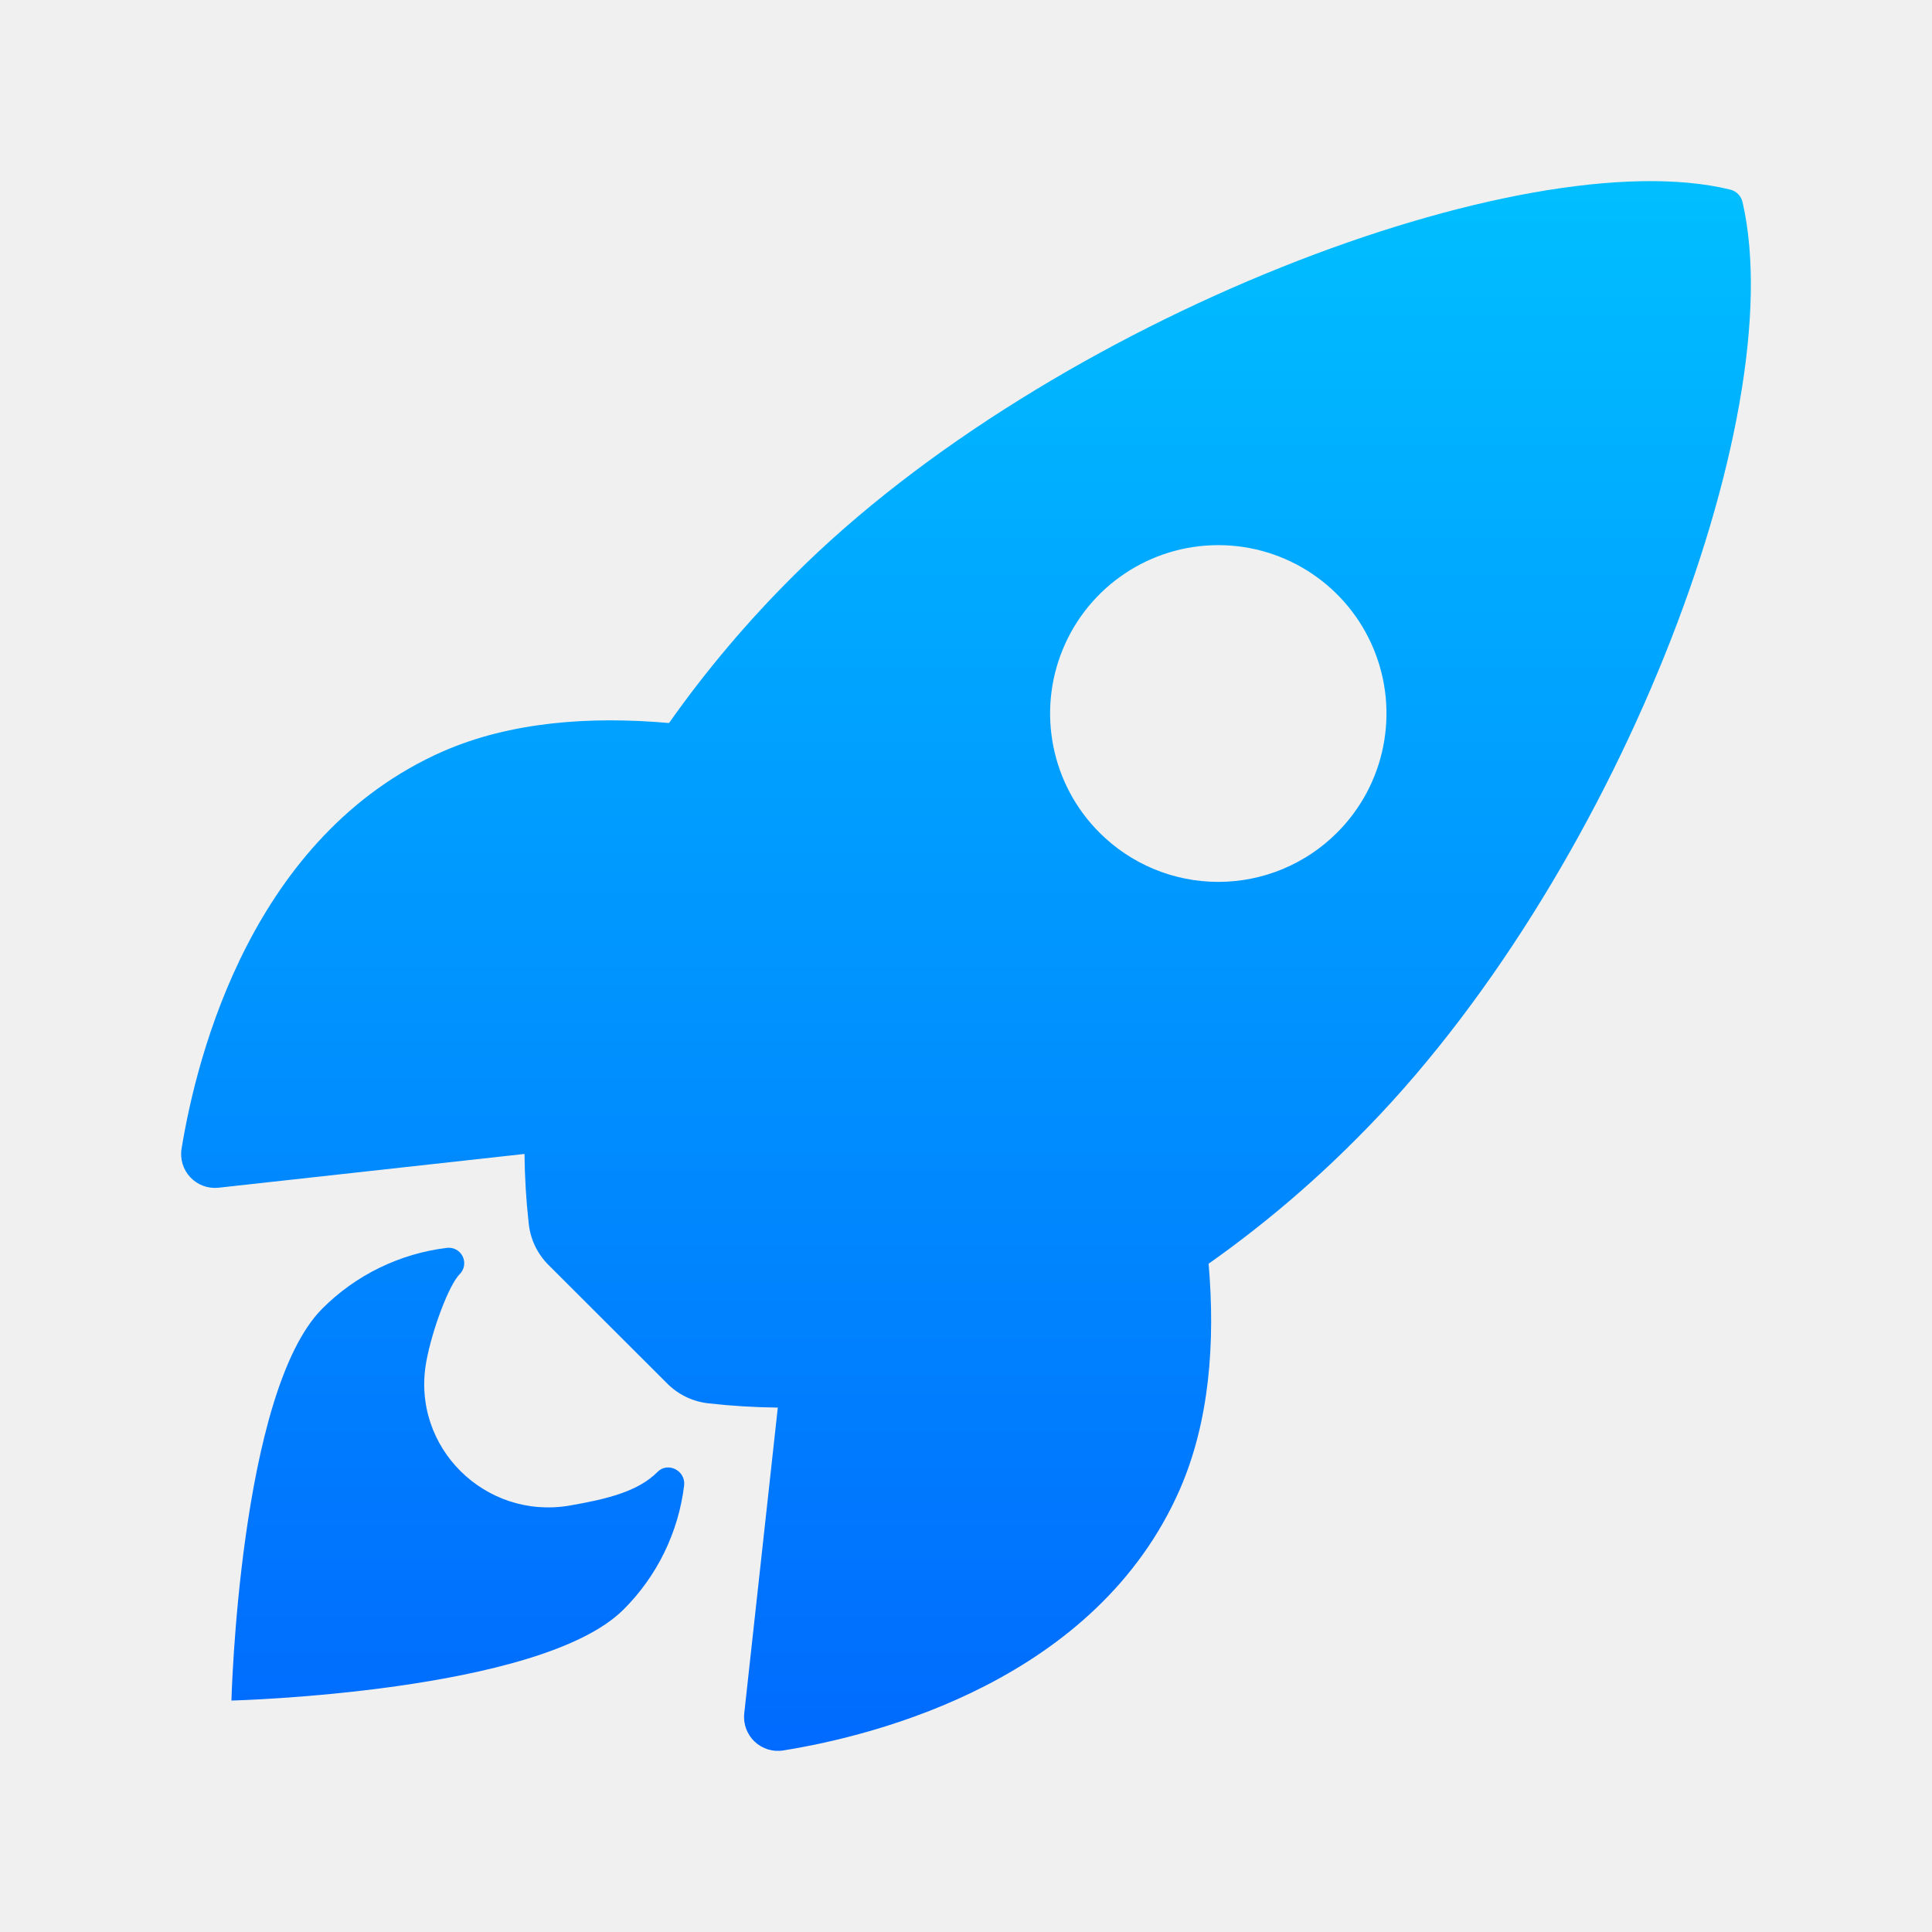
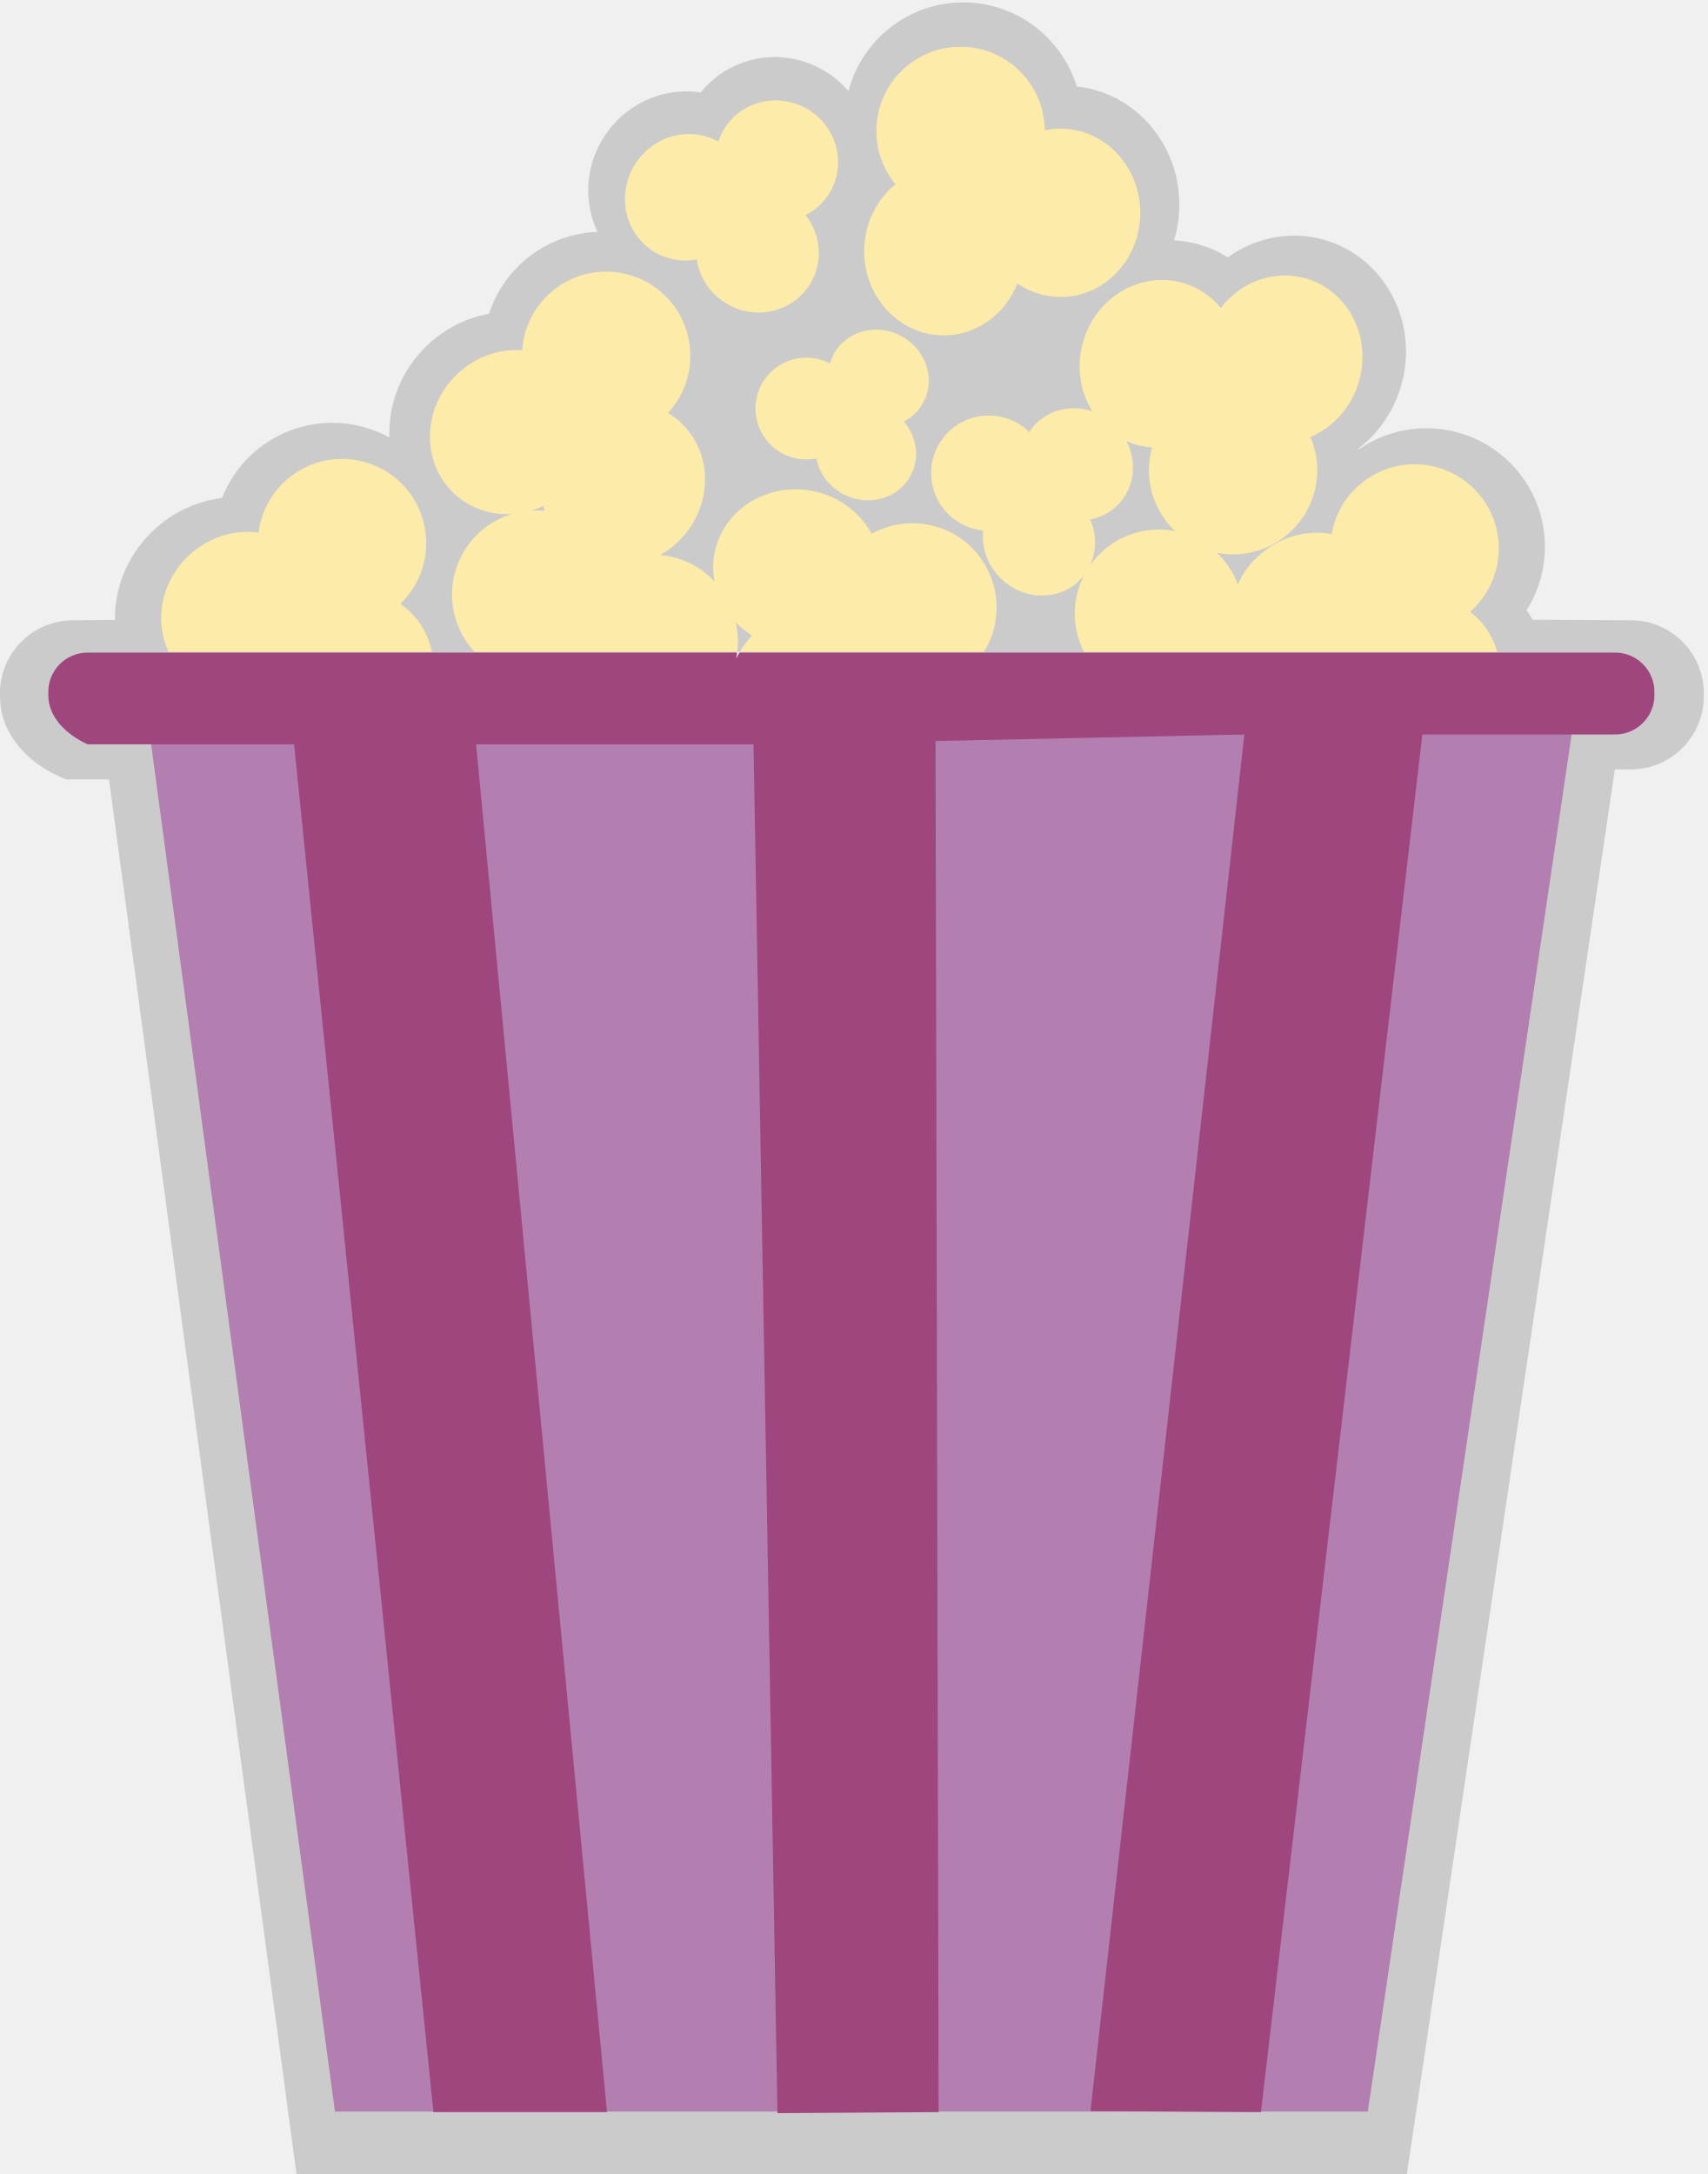
- <svg xmlns="http://www.w3.org/2000/svg" viewBox="0 0 192 192">
-   <linearGradient id="a" x1="50%" x2="50%" y1="0%" y2="100%">
-     <stop offset="0" stop-color="#00bfff" />
-     <stop offset="1" stop-color="#006afe" />
-   </linearGradient>
-   <path d="m60.892 39.18c25.531-25.544 72.656-43.33 93.051-38.339.624.149 1.106.646 1.236 1.276 4.91 21.428-12.759 67.543-38.37 93.048-4.53 4.56-9.448 8.716-14.698 12.422.676 7.842.077 15.684-2.848 22.4-8.284 18.95-30.065 24.467-39.401 25.966-1.038.175-2.097-.146-2.863-.868-.766-.722-1.15-1.762-1.037-2.809l3.336-30.392c-2.279-.023-4.556-.161-6.822-.415-1.582-.155-3.059-.857-4.179-1.987l-11.773-11.756c-1.13-1.119-1.832-2.599-1.985-4.182-.254-2.28-.393-4.572-.414-6.866l-30.403 3.356c-1.047.114-2.086-.269-2.808-1.036-.722-.767-1.042-1.829-.866-2.867 1.536-9.362 7.048-31.124 25.981-39.465 6.71-2.928 14.583-3.51 22.457-2.813 3.702-5.243 7.853-10.152 12.407-14.673zm-34.499 66.834c.656-.089 1.296.252 1.587.846.291.595.169 1.309-.304 1.773-1.055 1.055-2.749 5.544-3.322 8.747-1.501 8.448 5.877 15.669 14.233 14.245 3.719-.643 6.809-1.396 8.735-3.326 1.012-1.058 2.802-.183 2.671 1.287-.562 4.68-2.683 9.034-6.021 12.361-8.264 8.272-38.972 9.053-38.972 9.053s.78-30.695 9.044-38.967c3.329-3.328 7.676-5.447 12.349-6.019zm76.679-69.839c-6.761 0-12.857 4.077-15.443 10.33s-1.154 13.449 3.628 18.233c3.132 3.139 7.383 4.903 11.815 4.903 4.432 0 8.683-1.764 11.815-4.903 4.783-4.784 6.215-11.98 3.628-18.233-2.586-6.253-8.682-10.33-15.443-10.33z" fill="url(#a)" transform="translate(18 18)" />
+ <svg xmlns="http://www.w3.org/2000/svg" width="150" height="191" viewBox="0 0 150 191" fill="none">
+   <path d="M26.047 191L9.576 68.475H5.78L5.215 68.218C1.95 66.741 0 64.114 0 61.192V60.9C0 57.37 2.872 54.499 6.401 54.499L10.102 54.465C10.051 51.603 11.219 48.738 13.457 46.619C15.147 45.018 17.258 44.026 19.502 43.757C20.058 42.343 20.921 41.056 22.035 40C23.979 38.16 26.523 37.146 29.199 37.146C30.961 37.146 32.687 37.599 34.212 38.434C34.105 35.73 35.064 32.947 37.097 30.777C38.678 29.09 40.748 27.967 42.96 27.561C43.431 26.116 44.215 24.778 45.265 23.657C47.139 21.656 49.753 20.471 52.486 20.369C51.343 17.935 51.371 14.968 52.82 12.42C54.361 9.71 57.223 8.027 60.29 8.027C60.716 8.027 61.141 8.061 61.56 8.126C63.111 6.179 65.503 5.011 68.06 5.011C69.522 5.011 70.973 5.396 72.254 6.125C73.14 6.629 73.907 7.272 74.536 8.013C75.7 3.529 79.782 0.208 84.625 0.208C89.304 0.208 93.288 3.329 94.593 7.598C99.648 8.122 103.607 12.572 103.607 17.968C103.607 19.048 103.447 20.109 103.14 21.12C103.887 21.156 104.627 21.279 105.348 21.486C106.239 21.743 107.08 22.123 107.853 22.614C109.558 21.39 111.602 20.702 113.683 20.702C114.588 20.702 115.49 20.83 116.363 21.082C121.668 22.611 124.688 28.348 123.096 33.869C122.447 36.119 121.125 38.044 119.341 39.403C119.346 39.433 119.35 39.464 119.355 39.494C121.095 38.282 123.172 37.624 125.307 37.624C128.344 37.624 131.221 38.941 133.203 41.239C136.258 44.782 136.497 49.838 134.116 53.614C134.303 53.883 134.476 54.16 134.634 54.445L143.296 54.499C146.808 54.499 149.68 57.37 149.68 60.9V61.192C149.68 64.722 146.808 67.594 143.278 67.594H141.867L123.599 191H26.047V191Z" fill="#CBCBCB" />
+   <path d="M29.425 185.515H120.161L138.149 64.001L13.037 63.601L29.425 185.515Z" fill="#B27FB0" />
+   <path d="M141.89 57.334H7.697C5.79 57.334 4.243 58.881 4.243 60.789V61.075C4.243 62.983 5.79 64.529 7.697 65.392H25.835L38.077 185.562H53.325L41.824 65.392H66.199L68.3 185.653L82.458 185.563L82.188 65.105L109.319 64.529L95.799 185.472L110.775 185.563L124.957 64.529H141.889C143.796 64.529 145.343 62.983 145.343 61.075V60.789C145.344 58.881 143.797 57.334 141.89 57.334Z" fill="#A0467F" />
+   <path d="M64.674 57.88C64.767 57.67 64.873 57.467 64.986 57.27H64.771C64.746 57.475 64.716 57.679 64.674 57.88Z" fill="white" />
+   <path d="M75.92 22.071C75.92 26.154 79.052 29.465 82.915 29.465C85.829 29.465 88.326 27.581 89.378 24.903C90.473 25.654 91.778 26.092 93.18 26.092C97.043 26.092 100.175 22.781 100.175 18.697C100.175 14.613 97.043 11.303 93.18 11.303C92.701 11.303 92.232 11.354 91.78 11.451C91.752 7.391 88.453 4.108 84.386 4.108C80.303 4.108 76.992 7.418 76.992 11.502C76.992 13.283 77.622 14.918 78.671 16.194C76.999 17.545 75.92 19.674 75.92 22.071Z" fill="#FDEBA9" />
+   <path d="M36.241 53.964C35.911 53.616 35.551 53.311 35.17 53.049C38.099 50.238 38.214 45.585 35.418 42.632C32.61 39.666 27.93 39.539 24.964 42.347C23.671 43.572 22.918 45.153 22.712 46.793C20.582 46.508 18.294 47.188 16.554 48.836C14.142 51.12 13.526 54.557 14.81 57.27H37.944C37.702 56.059 37.138 54.912 36.241 53.964Z" fill="#FDEBA9" />
+   <path d="M130.168 54.714C129.854 54.351 129.51 54.029 129.141 53.75C132.198 51.078 132.53 46.435 129.874 43.355C127.207 40.262 122.538 39.917 119.445 42.584C118.096 43.747 117.27 45.292 116.988 46.92C114.873 46.536 112.556 47.109 110.742 48.674C109.858 49.436 109.19 50.351 108.744 51.337C108.349 50.278 107.718 49.336 106.916 48.57C110.637 49.299 114.363 47.074 115.433 43.362C115.927 41.651 115.775 39.906 115.12 38.389C117.1 37.554 118.727 35.807 119.391 33.505C120.523 29.581 118.432 25.532 114.72 24.461C111.919 23.654 108.998 24.772 107.245 27.055C106.402 26.029 105.269 25.247 103.922 24.858C100.21 23.788 96.284 26.101 95.152 30.025C94.523 32.203 94.889 34.418 95.973 36.142C94.26 35.556 92.339 35.903 91.029 37.212C90.797 37.444 90.595 37.696 90.423 37.962C88.444 36.01 85.257 36.017 83.288 37.986C81.311 39.963 81.31 43.169 83.288 45.147C84.15 46.009 85.246 46.495 86.373 46.606C86.218 48.069 86.726 49.622 87.886 50.783C89.864 52.76 92.983 52.847 94.853 50.977C94.997 50.833 95.126 50.68 95.247 50.523C94.719 51.541 94.419 52.695 94.419 53.92C94.419 55.127 94.714 56.263 95.228 57.27H131.537C131.279 56.35 130.825 55.477 130.168 54.714ZM101.814 46.525C99.309 46.525 97.097 47.772 95.76 49.677C96.343 48.425 96.345 46.949 95.773 45.638C96.667 45.472 97.511 45.052 98.19 44.373C99.674 42.889 99.921 40.62 98.974 38.758C99.247 38.878 99.529 38.983 99.823 39.068C100.284 39.201 100.748 39.282 101.21 39.314C100.445 42.034 101.309 44.831 103.221 46.661C102.765 46.573 102.295 46.525 101.814 46.525Z" fill="#FDEBA9" />
+   <path d="M64.641 54.679C65.065 55.119 65.543 55.513 66.075 55.843C65.652 56.267 65.286 56.747 64.986 57.27H86.438C86.913 56.507 87.257 55.645 87.43 54.707C88.171 50.691 85.516 46.834 81.5 46.093C79.748 45.77 78.027 46.093 76.581 46.893C75.556 45.005 73.658 43.557 71.301 43.122C67.285 42.381 63.461 44.86 62.76 48.66C62.607 49.487 62.62 50.308 62.768 51.095C61.501 49.728 59.787 48.89 57.989 48.77C58.664 48.392 59.297 47.904 59.857 47.306C62.649 44.325 62.627 39.768 59.808 37.127C59.458 36.799 59.081 36.516 58.685 36.278C61.44 33.296 61.278 28.645 58.31 25.864C55.329 23.072 50.65 23.224 47.858 26.205C46.64 27.505 45.982 29.128 45.875 30.777C43.732 30.62 41.488 31.436 39.85 33.185C37.058 36.166 37.08 40.723 39.899 43.364C41.301 44.677 43.13 45.264 44.958 45.162C44.856 45.193 44.755 45.224 44.654 45.26C40.802 46.614 38.776 50.836 40.13 54.688C40.479 55.68 41.022 56.547 41.695 57.27H64.771C64.873 56.428 64.837 55.552 64.641 54.679ZM46.703 44.853C47.053 44.745 47.398 44.613 47.735 44.453C47.767 44.596 47.804 44.737 47.845 44.879C47.468 44.84 47.087 44.832 46.703 44.853ZM54.064 49.736C54.064 49.733 54.062 49.731 54.061 49.728C54.067 49.728 54.072 49.729 54.077 49.729C54.073 49.731 54.069 49.734 54.064 49.736Z" fill="#FDEBA9" />
+   <path d="M57.598 22.201C58.732 22.847 60.008 23.023 61.215 22.795C61.449 24.385 62.401 25.867 63.927 26.735C66.527 28.214 69.809 27.351 71.256 24.806C72.347 22.887 72.083 20.56 70.771 18.897C71.659 18.448 72.427 17.748 72.953 16.824C74.4 14.28 73.464 11.018 70.863 9.539C68.263 8.06 64.981 8.923 63.534 11.467C63.354 11.784 63.211 12.111 63.104 12.444C60.508 10.991 57.181 11.975 55.658 14.653C54.129 17.343 54.997 20.723 57.598 22.201Z" fill="#FDEBA9" />
+   <path d="M72.91 31.933C70.735 30.795 68.046 31.623 66.892 33.794C65.732 35.973 66.559 38.68 68.738 39.839C69.689 40.345 70.74 40.473 71.719 40.276C71.965 41.551 72.795 42.732 74.074 43.412C76.253 44.572 78.909 43.84 80.006 41.779C80.833 40.224 80.537 38.356 79.406 37.035C80.118 36.664 80.722 36.092 81.121 35.343C82.218 33.282 81.34 30.671 79.16 29.511C76.982 28.351 74.325 29.082 73.228 31.144C73.092 31.4 72.986 31.664 72.91 31.933Z" fill="#FDEBA9" />
</svg>
